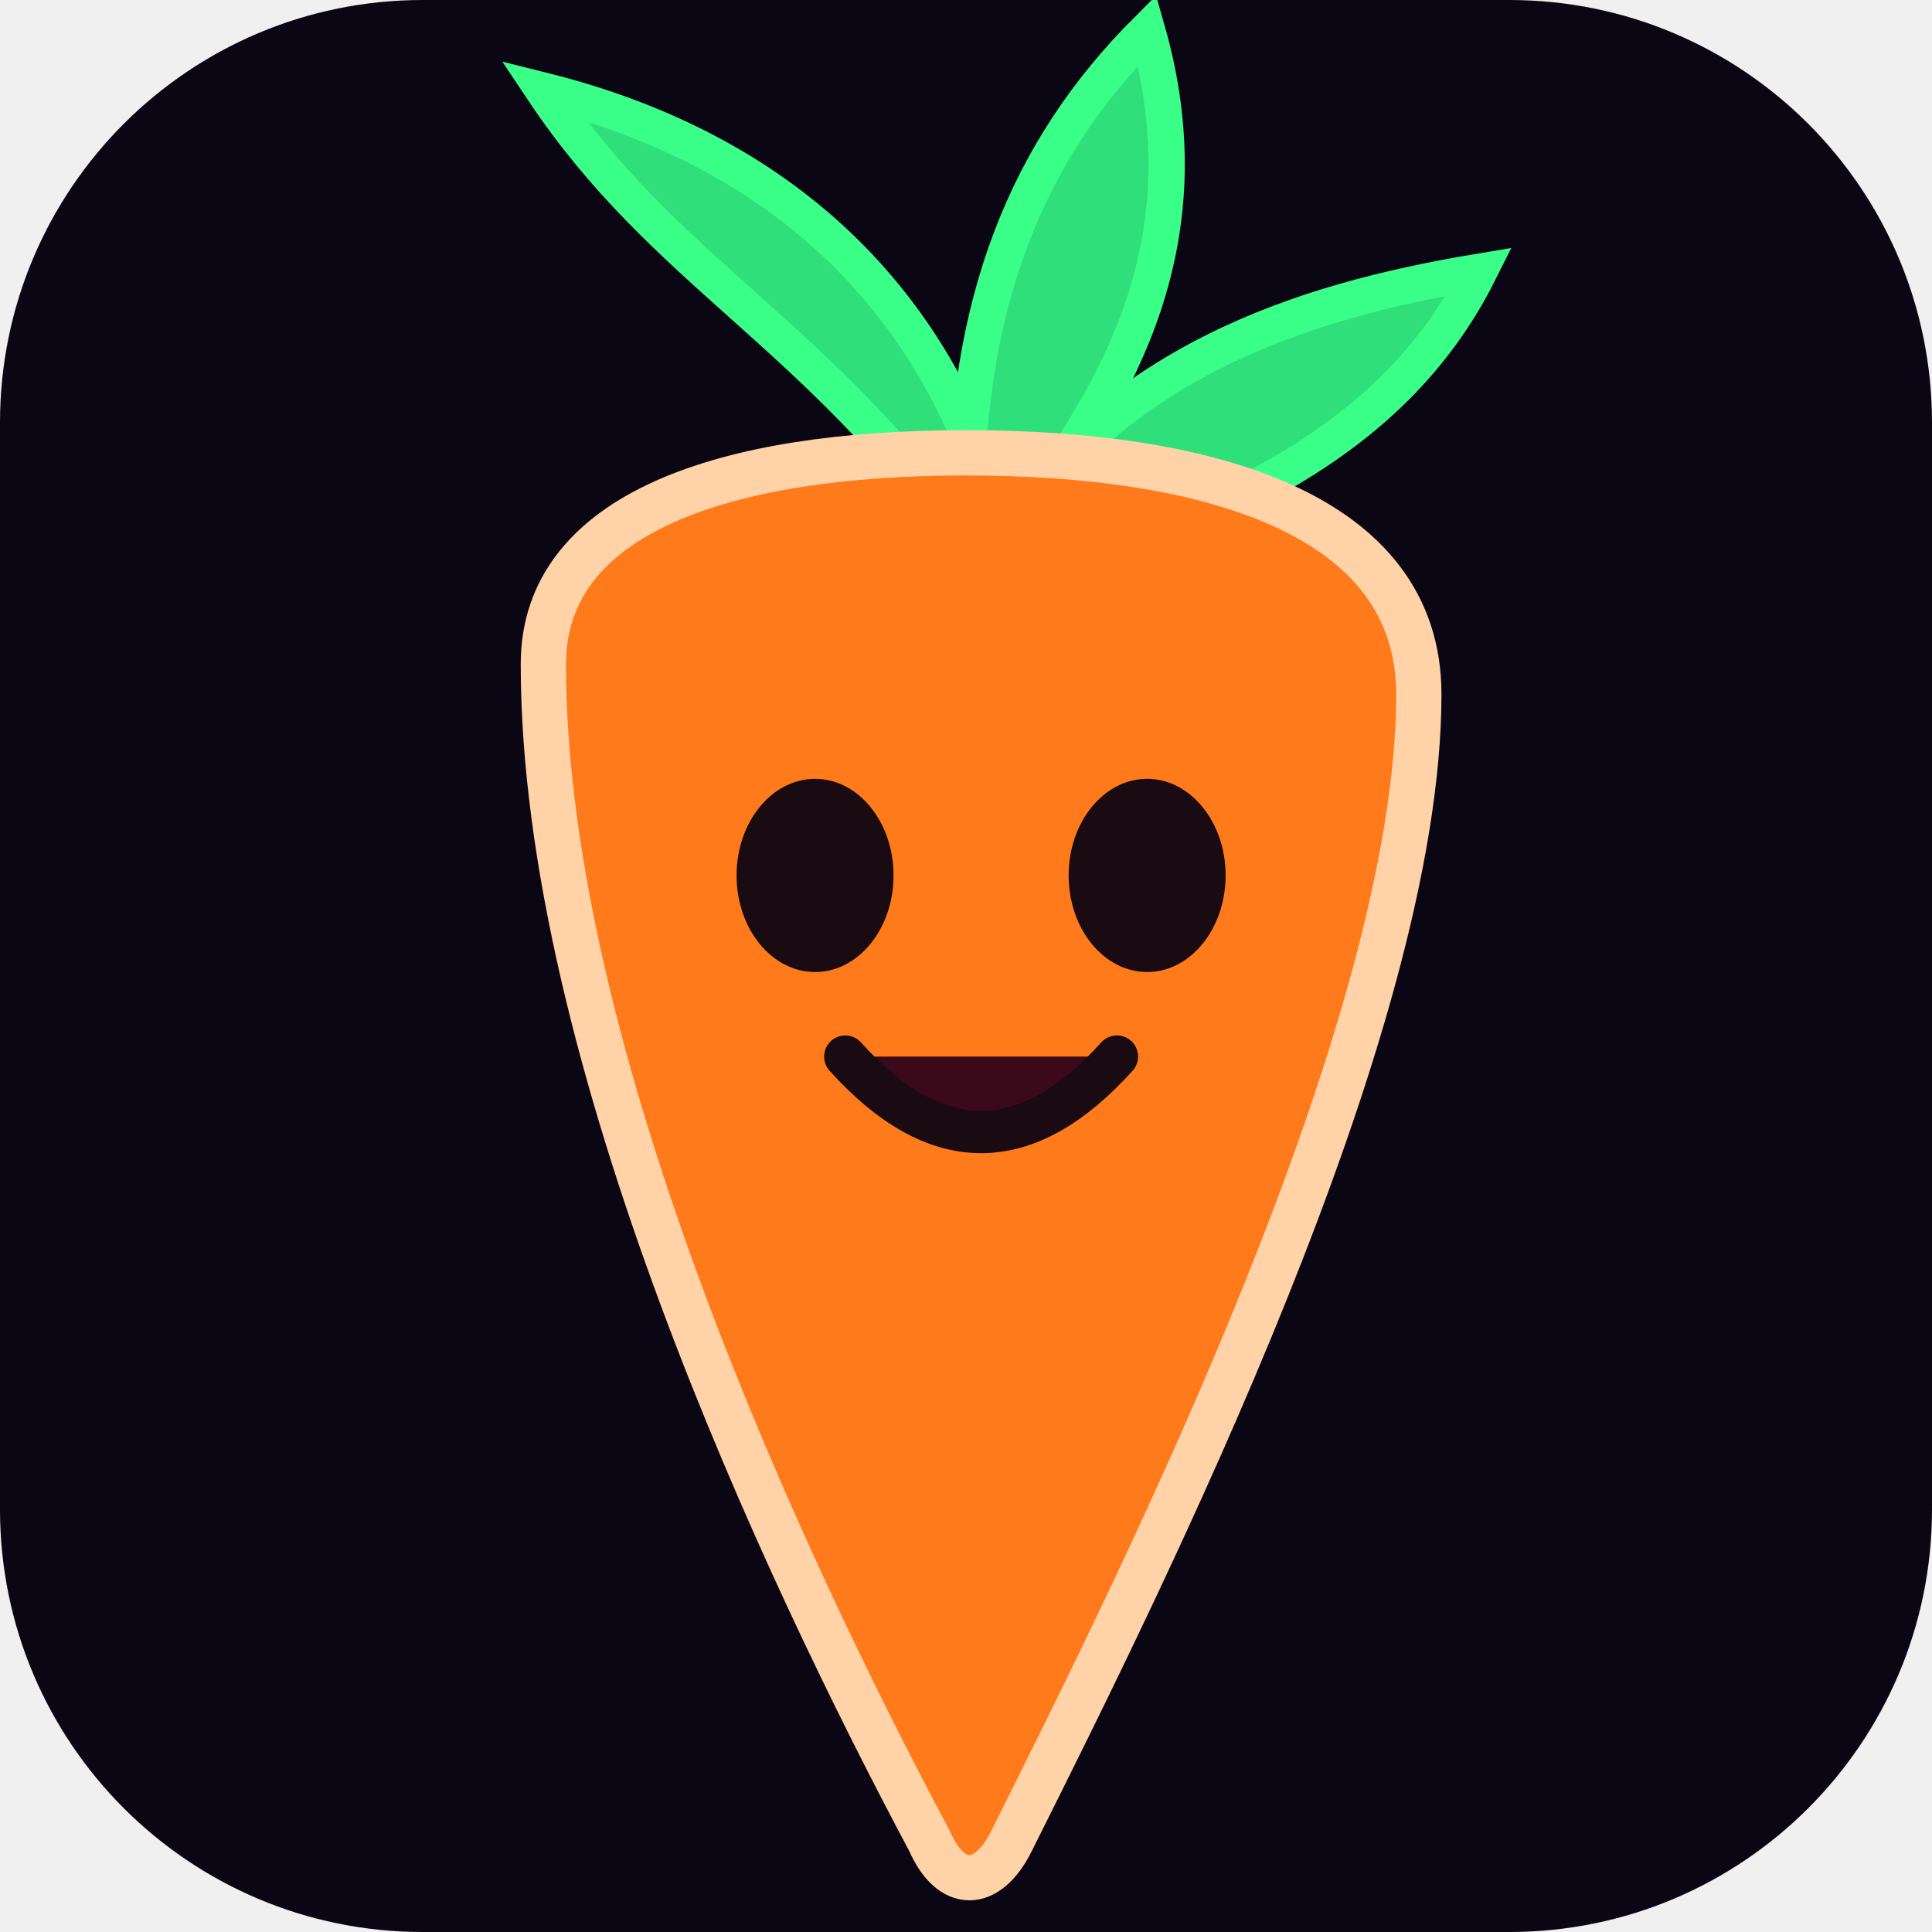
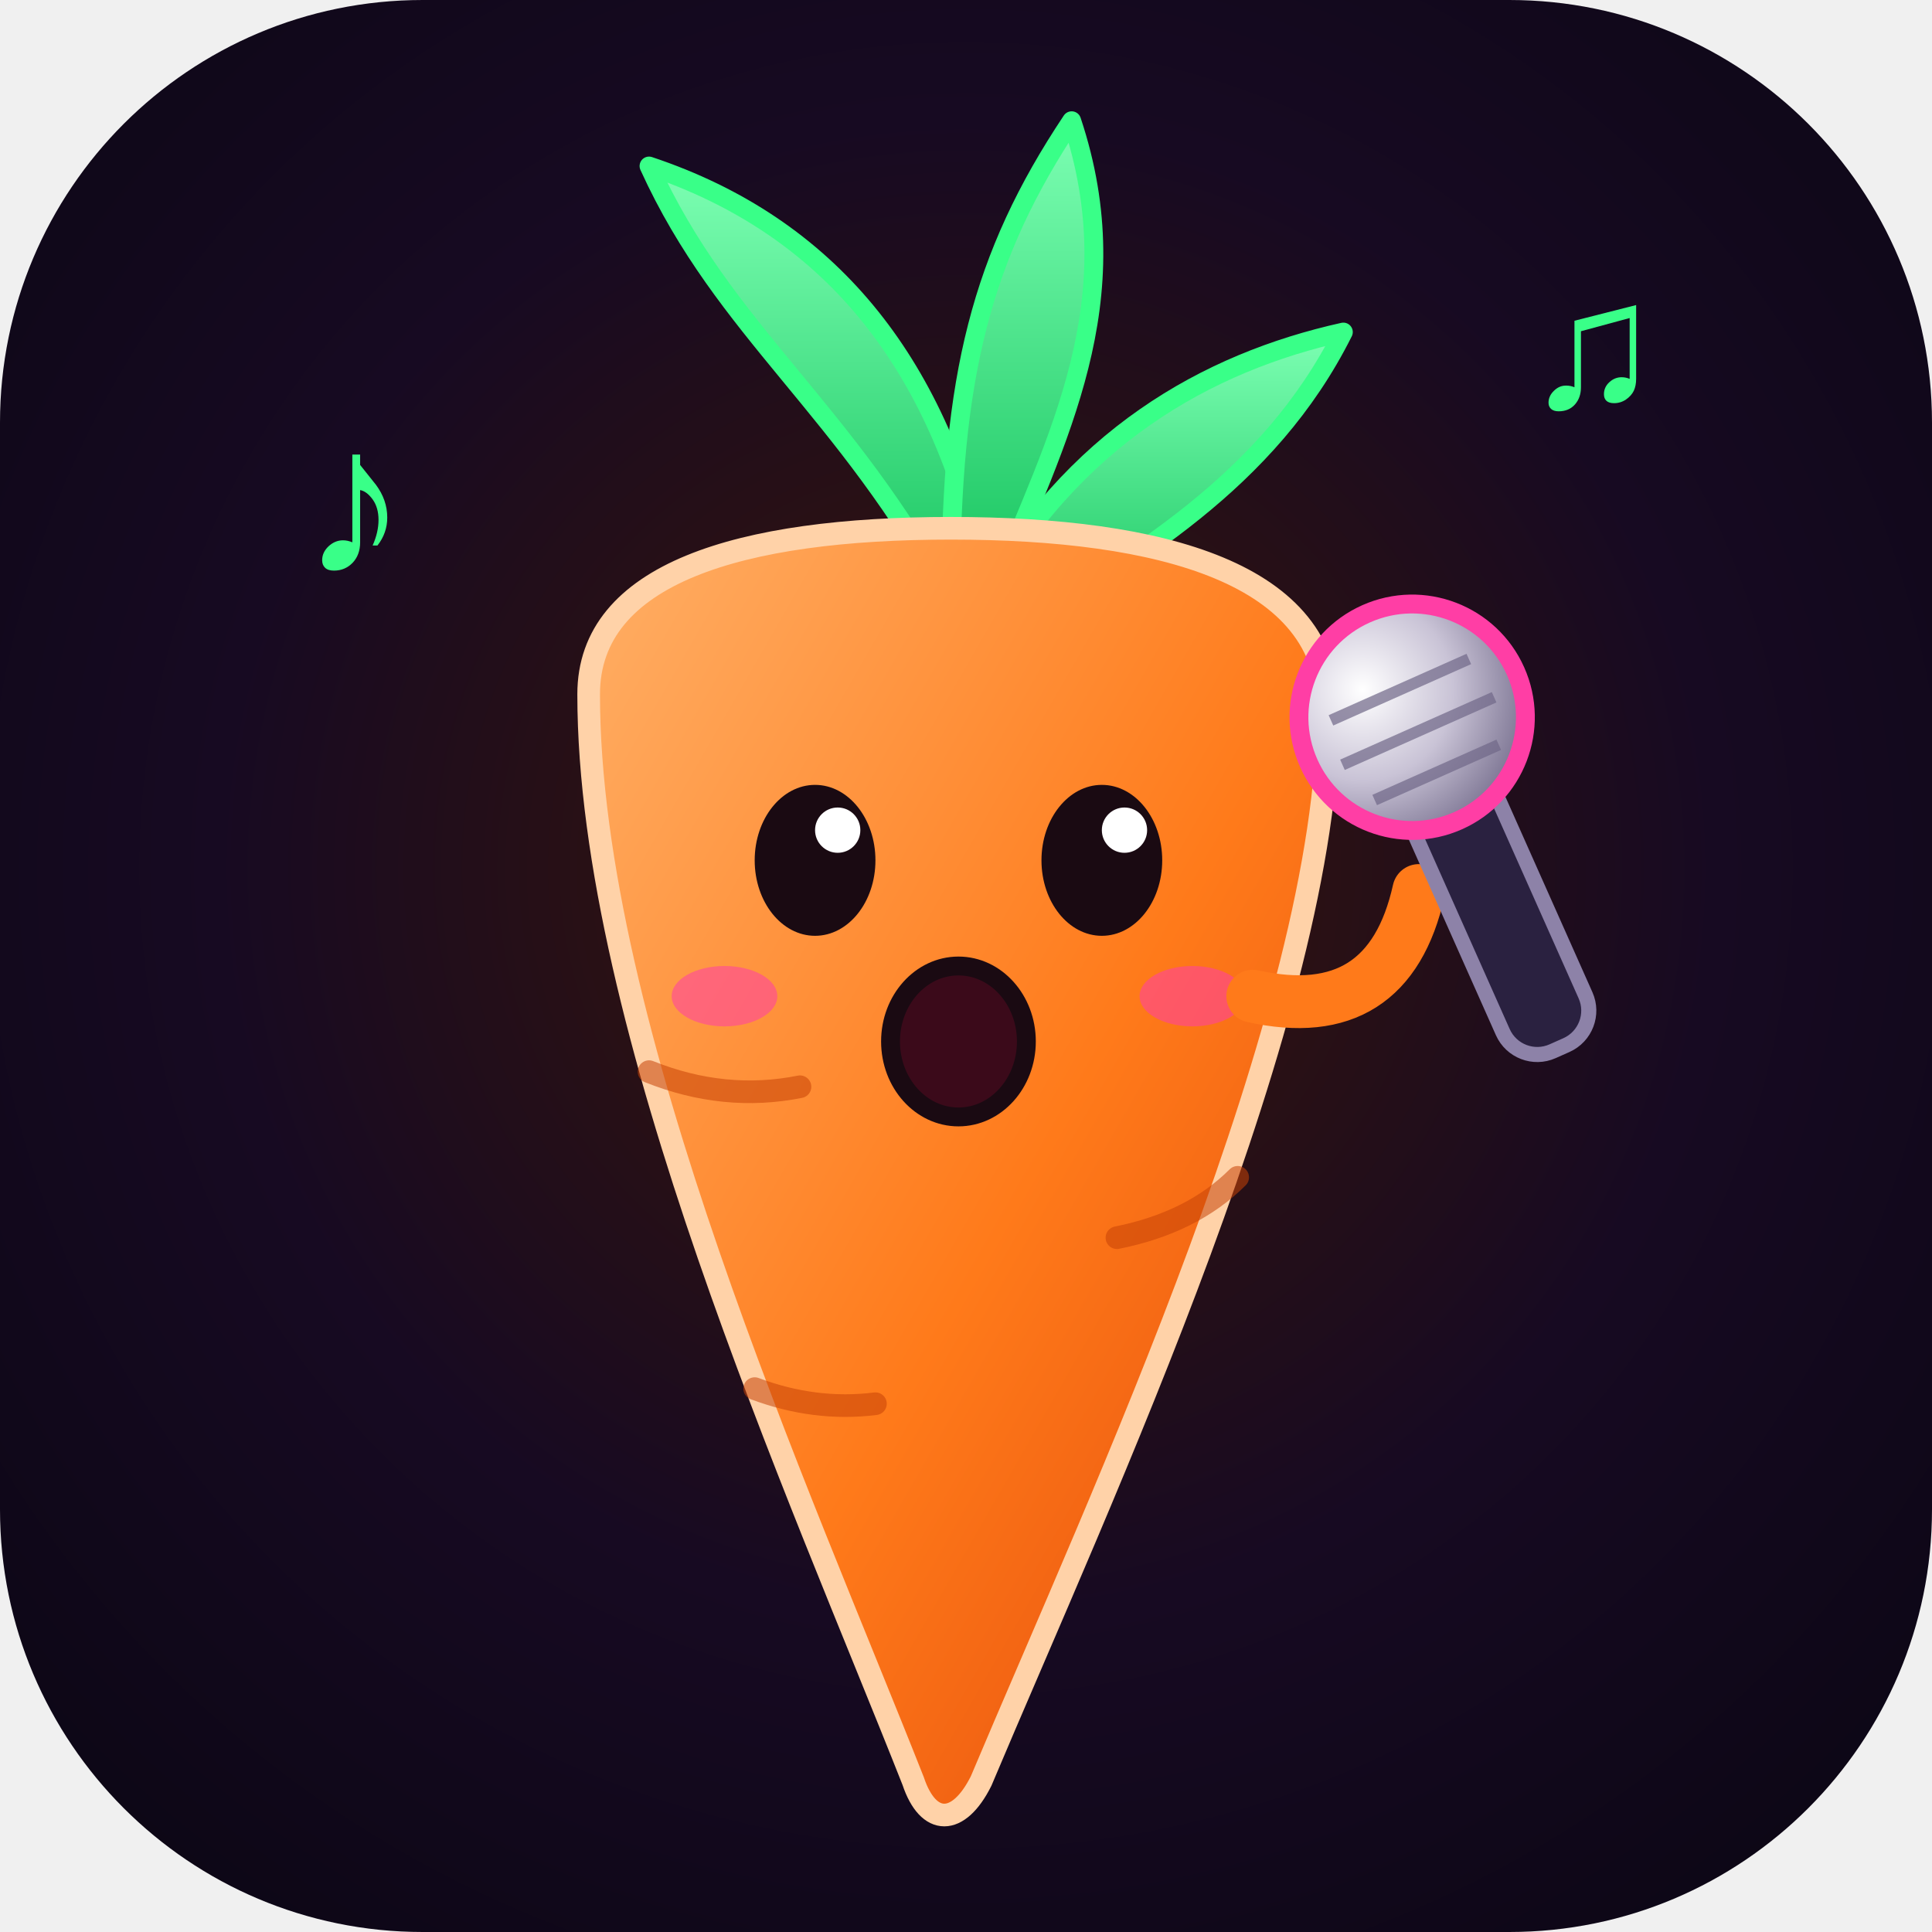
- <svg xmlns="http://www.w3.org/2000/svg" viewBox="0 0 64 64">
-   <rect width="64" height="64" rx="14" fill="#0b0614" />
-   <g stroke="#39ff88" stroke-width="1.2" fill="#2fe07a">
-     <path d="M32 18 C 27 11, 22 9, 18 3 C 26 5, 31 10, 33 17 Z" />
-     <path d="M32 17 C 32 10, 34 5, 38 1 C 40 8, 37 13, 34 17 Z" />
-     <path d="M33 18 C 37 12, 43 10, 49 9 C 46 15, 40 17, 35 19 Z" />
+ <svg xmlns="http://www.w3.org/2000/svg" viewBox="0 0 256 256">
+   <defs>
+     <radialGradient id="bg" cx="0.5" cy="0.45" r="0.7">
+       <stop offset="0" stop-color="#3a1608" />
+       <stop offset="0.55" stop-color="#170a22" />
+       <stop offset="1" stop-color="#0b0614" />
+     </radialGradient>
+     <linearGradient id="body" x1="0" y1="0" x2="1" y2="1">
+       <stop offset="0" stop-color="#ffb067" />
+       <stop offset="0.55" stop-color="#ff7a1a" />
+       <stop offset="1" stop-color="#e2470a" />
+     </linearGradient>
+     <linearGradient id="leaf" x1="0" y1="1" x2="0" y2="0">
+       <stop offset="0" stop-color="#17c45f" />
+       <stop offset="1" stop-color="#7dffb3" />
+     </linearGradient>
+     <radialGradient id="mic" cx="0.35" cy="0.3" r="0.8">
+       <stop offset="0" stop-color="#ffffff" />
+       <stop offset="0.5" stop-color="#c9c3d6" />
+       <stop offset="1" stop-color="#6f6787" />
+     </radialGradient>
+   </defs>
+   <rect width="256" height="256" rx="56" fill="url(#bg)" />
+   <g transform="translate(26 14) scale(1.0)">
+     <g stroke="#39ff88" stroke-width="2.5" stroke-linejoin="round">
+       <path d="M100 66 C 86 40, 70 30, 60 8 C 84 16, 98 34, 104 60 Z" fill="url(#leaf)" />
+       <path d="M100 64 C 100 36, 104 20, 116 2 C 124 26, 114 44, 106 64 Z" fill="url(#leaf)" />
+       <path d="M104 66 C 116 44, 134 34, 152 30 C 142 50, 124 60, 108 70 Z" fill="url(#leaf)" />
+     </g>
+     <path d="M52 78 C 52 62, 72 56, 100 56 C 128 56, 150 62, 150 80 C 150 120, 120 184, 104 222 C 101 228, 97 228, 95 222 C 80 184, 52 122, 52 78 Z" fill="url(#body)" stroke="#ffd2a8" stroke-width="3" />
+     <g stroke="#c64106" stroke-width="3" stroke-linecap="round" opacity="0.55" fill="none">
+       <path d="M60 128 q 10 4 20 2" />
+       <path d="M122 150 q 10 -2 16 -8" />
+       <path d="M74 170 q 8 3 16 2" />
+     </g>
+     <ellipse cx="82" cy="100" rx="8" ry="10" fill="#1a0a12" />
+     <ellipse cx="120" cy="100" rx="8" ry="10" fill="#1a0a12" />
+     <circle cx="85" cy="96" r="3" fill="#fff" />
+     <circle cx="123" cy="96" r="3" fill="#fff" />
+     <ellipse cx="70" cy="118" rx="7" ry="4" fill="#ff3ea5" opacity="0.55" />
+     <ellipse cx="132" cy="118" rx="7" ry="4" fill="#ff3ea5" opacity="0.55" />
+     <ellipse cx="101" cy="124" rx="9" ry="10" fill="#3b0a1a" stroke="#1a0a12" stroke-width="2.5" />
+     <path d="M140 118 q 18 4 22 -14" fill="none" stroke="#ff7a1a" stroke-width="7" stroke-linecap="round" />
+     <g transform="rotate(-24 166 92)">
+       <rect x="160" y="88" width="12" height="40" rx="5" fill="#2a2140" stroke="#8d82a8" stroke-width="2" />
+       <circle cx="166" cy="80" r="15" fill="url(#mic)" stroke="#ff3ea5" stroke-width="2.5" />
+       <path d="M156 76 h 20 M155 82 h 22 M157 88 h 18" stroke="#6f6787" stroke-width="1.5" opacity="0.7" />
+     </g>
+     <g fill="#39ff88">
+       <text x="14" y="62" font-size="28" font-family="Arial, sans-serif">♪</text>
+       <text x="176" y="40" font-size="24" font-family="Arial, sans-serif">♫</text>
+     </g>
  </g>
-   <path d="M18 22 C 18 17, 24 15, 32 15 C 40 15, 47 17, 47 23 C 47 34, 38 52, 33.5 61 C 32.7 62.6, 31.5 62.6, 30.8 61 C 26 52, 18 35, 18 22 Z" fill="#ff7a1a" stroke="#ffd2a8" stroke-width="1.5" />
-   <ellipse cx="27" cy="29" rx="2.6" ry="3.2" fill="#1a0a12" />
-   <ellipse cx="38" cy="29" rx="2.6" ry="3.2" fill="#1a0a12" />
-   <path d="M28 35 q 4.5 5 9 0" fill="#3b0a1a" stroke="#1a0a12" stroke-width="1.4" stroke-linecap="round" />
</svg>
